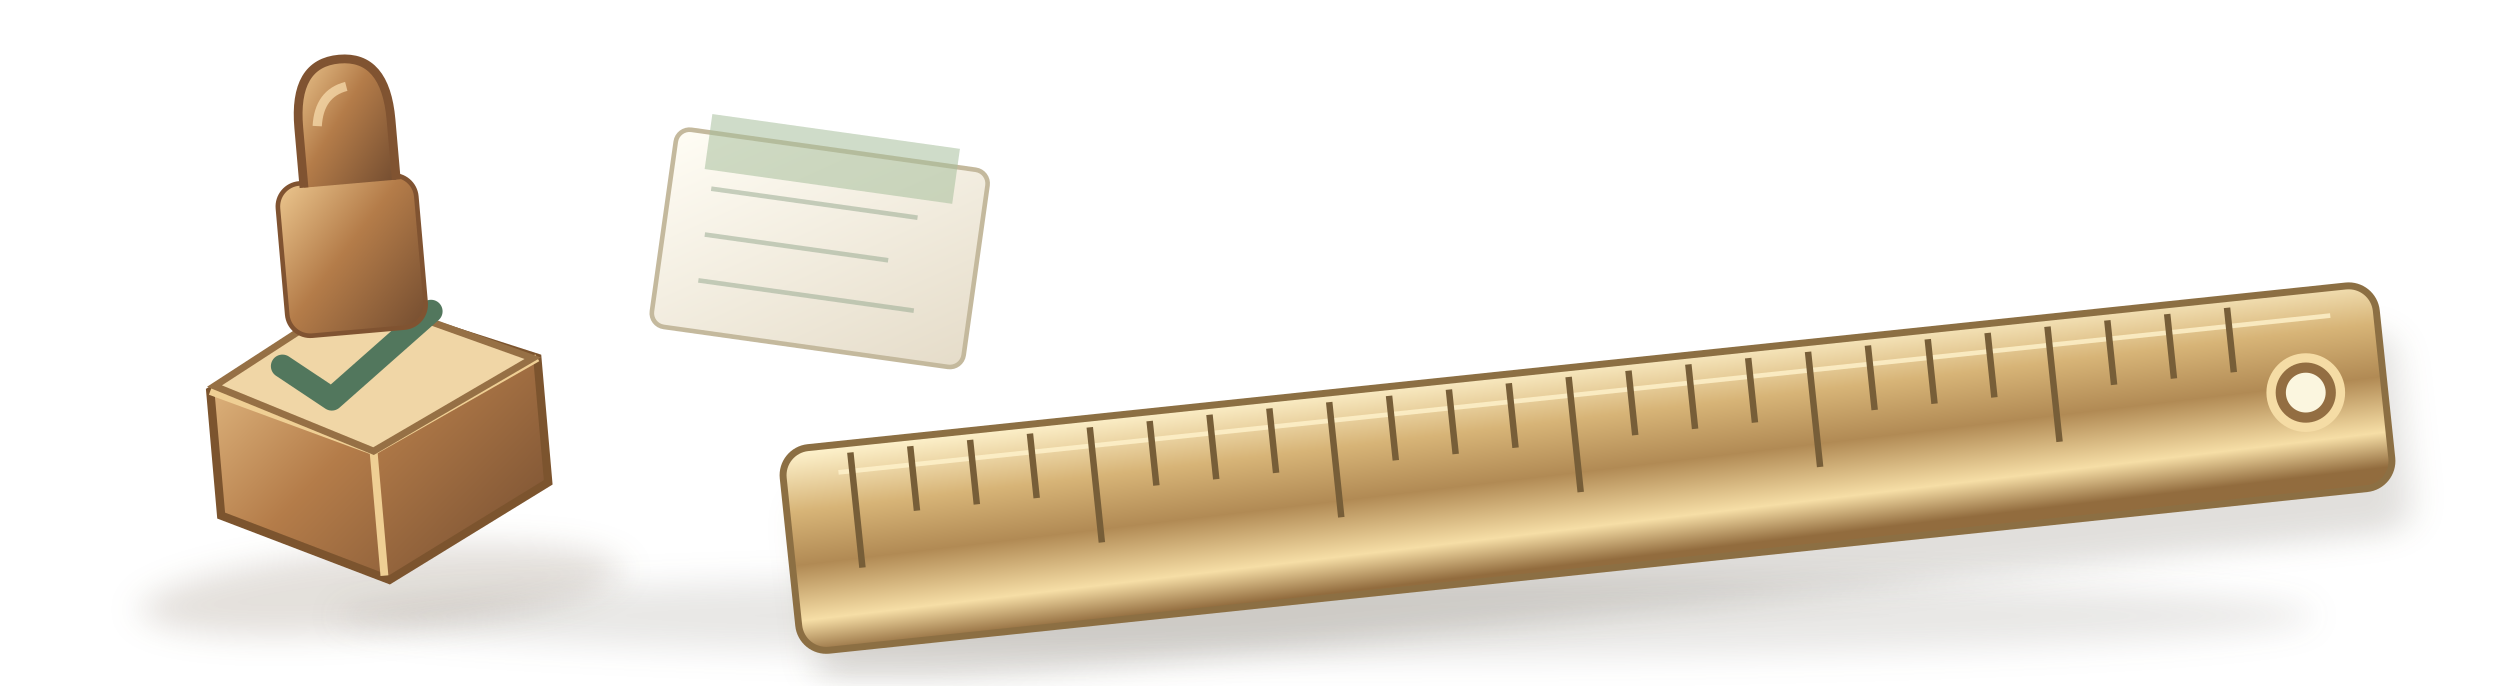
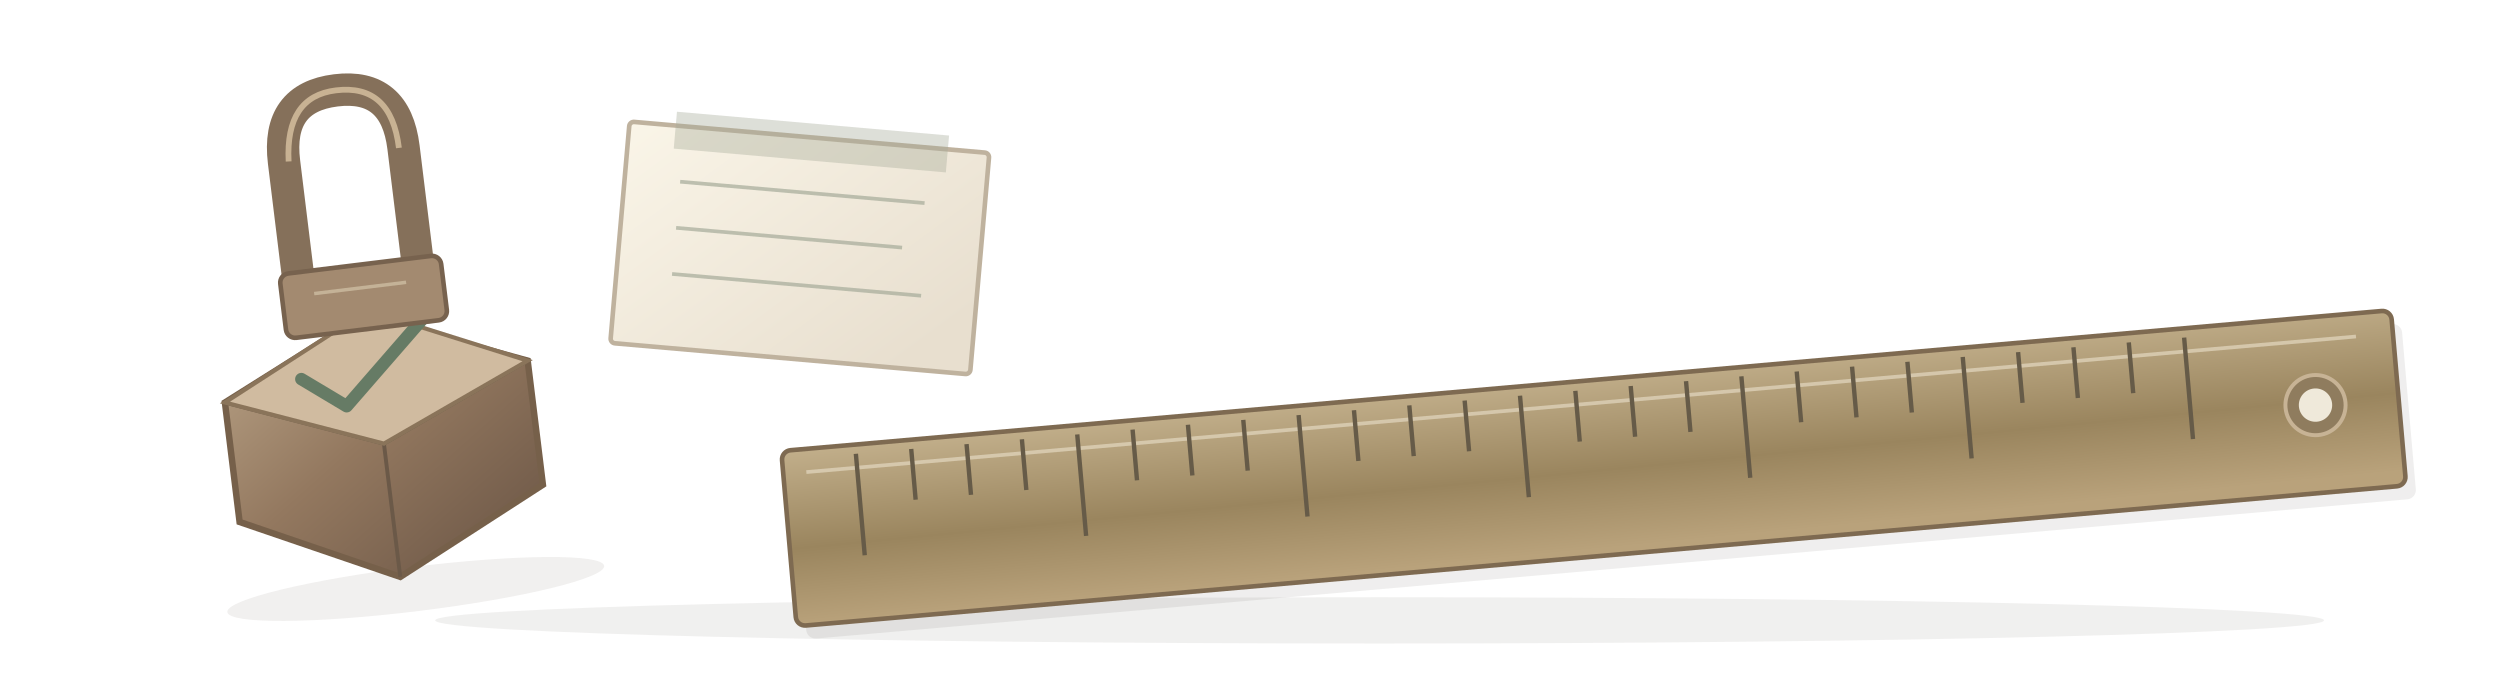
- <svg xmlns="http://www.w3.org/2000/svg" viewBox="0 0 540 148" role="img" aria-label="木製チェックスタンプと真鍮の定規">
+ <svg xmlns="http://www.w3.org/2000/svg" viewBox="0 0 540 148" role="img" aria-label="アンティーク定規と木製チェックスタンプ">
  <defs>
-     <linearGradient id="gold" x2=".1" y2="1">
-       <stop stop-color="#fff4cf" />
-       <stop offset=".3" stop-color="#d7b477" />
-       <stop offset=".56" stop-color="#b18a54" />
-       <stop offset=".83" stop-color="#f6dea6" />
-       <stop offset="1" stop-color="#926c3e" />
+     <linearGradient id="brass" x2=".1" y2="1">
+       <stop stop-color="#c2af8b" />
+       <stop offset=".56" stop-color="#9a855e" />
+       <stop offset="1" stop-color="#b9a27b" />
    </linearGradient>
-     <linearGradient id="wood" x2="1" y2="1">
-       <stop stop-color="#edc890" />
-       <stop offset=".46" stop-color="#b47c49" />
-       <stop offset="1" stop-color="#744d30" />
+     <linearGradient id="wood" x2=".8" y2="1">
+       <stop stop-color="#b9a387" />
+       <stop offset=".5" stop-color="#93785f" />
+       <stop offset="1" stop-color="#705a49" />
    </linearGradient>
-     <linearGradient id="paper" x2="1" y2="1">
-       <stop stop-color="#fffdf5" />
-       <stop offset="1" stop-color="#e5dcc9" />
+     <linearGradient id="paper" x2="1" y2=".7">
+       <stop stop-color="#faf5e8" />
+       <stop offset="1" stop-color="#e8dfcf" />
    </linearGradient>
-     <filter id="shade" x="-25%" y="-50%" width="160%" height="210%">
-       <feGaussianBlur stdDeviation="3.5" />
-     </filter>
  </defs>
-   <ellipse cx="286" cy="133" rx="214" ry="9" fill="#3d3525" opacity=".12" filter="url(#shade)" />
-   <g transform="rotate(-6 344 102)">
-     <rect x="170" y="84" width="346" height="44" rx="6" fill="#413423" opacity=".16" transform="translate(3 5)" filter="url(#shade)" />
-     <rect x="170" y="79" width="346" height="44" rx="6" fill="url(#gold)" stroke="#8c6f43" stroke-width="1.5" />
-     <path d="M182 85h324" stroke="#fff3cc" opacity=".8" />
-     <path d="M185 81v25M198 81v14M211 81v14M224 81v14M237 81v25M250 81v14M263 81v14M276 81v14M289 81v25M302 81v14M315 81v14M328 81v14M341 81v25M354 81v14M367 81v14M380 81v14M393 81v25M406 81v14M419 81v14M432 81v14M445 81v25M458 81v14M471 81v14M484 81v14" stroke="#775e38" stroke-width="1.4" />
-     <circle cx="499" cy="101" r="7.5" fill="#936e42" stroke="#f5dca5" stroke-width="2" />
-     <circle cx="499" cy="101" r="4.3" fill="#fbf6df" />
+   <ellipse cx="298" cy="134" rx="204" ry="5" fill="#463f34" opacity=".08" />
+   <g transform="rotate(-5 346 104)">
+     <rect x="170" y="82" width="349" height="38" rx="2" fill="#39342c" opacity=".085" transform="translate(2 3)" />
+     <rect x="170" y="82" width="349" height="38" rx="2" fill="url(#brass)" stroke="#7e6a51" stroke-width="1" />
+     <path d="M175 87h336" stroke="#ddd1b8" stroke-width=".8" opacity=".8" />
+     <path d="M186 84v22M198 84v11M210 84v11M222 84v11M234 84v22M246 84v11M258 84v11M270 84v11M282 84v22M294 84v11M306 84v11M318 84v11M330 84v22M342 84v11M354 84v11M366 84v11M378 84v22M390 84v11M402 84v11M414 84v11M426 84v22M438 84v11M450 84v11M462 84v11M474 84v22" stroke="#665b48" stroke-width=".95" />
+     <circle cx="501" cy="101" r="6.5" fill="#8f7c5e" stroke="#c7b395" stroke-width=".85" />
+     <circle cx="501" cy="101" r="3.6" fill="#efe9da" />
  </g>
-   <g transform="rotate(8 176 54)">
-     <rect x="143" y="32" width="68" height="43" rx="3" fill="url(#paper)" stroke="#c4b99d" />
-     <path d="M152 44h45M152 54h40M152 64h47" stroke="#92a58c" opacity=".5" />
-     <path d="M150 28h54v12h-54z" fill="#a6be9b" opacity=".54" />
+   <g transform="rotate(5 166 62)">
+     <rect x="133" y="29" width="78" height="48" rx="1" fill="url(#paper)" stroke="#bfb29e" stroke-width="1" />
+     <path d="M145 41h53M145 51h49M145 61h54" stroke="#a3a997" stroke-width=".8" opacity=".68" />
+     <path d="M143 26h59v8h-59Z" fill="#a5aa99" opacity=".38" />
  </g>
-   <g transform="rotate(-5 73 67)">
-     <ellipse cx="77" cy="128" rx="52" ry="9" fill="#543d24" opacity=".16" filter="url(#shade)" />
-     <path d="M44 82l33-17 38 16v27l-36 18-35-17z" fill="url(#wood)" stroke="#7c542e" stroke-width="1.8" />
-     <path d="M44 82l34 16 37-17M78 98v27" stroke="#efcf94" stroke-width="1.7" fill="none" />
-     <path d="M45 81l32-17 37 17-36 17z" fill="#f0d6a6" stroke="#967045" stroke-width="1.5" />
-     <path d="M60 78l10 8 23-17" stroke="#52775d" stroke-width="5" stroke-linecap="round" stroke-linejoin="round" fill="none" />
-     <rect x="62" y="39" width="30" height="33" rx="5" fill="url(#wood)" stroke="#805331" />
-     <path d="M68 40V27Q68 13 78 13T88 27v13" fill="url(#wood)" stroke="#805331" stroke-width="1.9" />
-     <path d="M72 27q1-7 7-8" fill="none" stroke="#ffe6b8" stroke-width="2" opacity=".65" />
+   <g transform="rotate(-7 80 72)">
+     <ellipse cx="83" cy="128" rx="41" ry="4.8" fill="#4a3b2e" opacity=".08" />
+     <path d="M47 83L79 68L113 82V109L80 125L47 109Z" fill="url(#wood)" stroke="#76604a" stroke-width="1.4" />
+     <path d="M47 83L80 96L113 82M80 96V125" fill="none" stroke="#6b5948" stroke-width=".85" />
+     <path d="M47 83L80 67L113 82L80 96Z" fill="#d0bba0" stroke="#8a745a" stroke-width=".9" />
+     <path d="M64 80l9 7 20-18" stroke="#667b65" stroke-width="2.7" stroke-linecap="round" stroke-linejoin="round" fill="none" />
+     <path d="M66 65V33Q66 19 79 19Q92 19 92 33V66" fill="none" stroke="#85705a" stroke-width="7" stroke-linecap="round" />
+     <path d="M67 33q1-14 12-14q12 0 12 14" fill="none" stroke="#c8b293" stroke-width="1.25" />
+     <rect x="62" y="57" width="35" height="14" rx="2" fill="#a38a70" stroke="#77624e" stroke-width="1" />
+     <path d="M69 62h20" stroke="#d2c3a8" stroke-width=".75" opacity=".7" />
  </g>
</svg>
